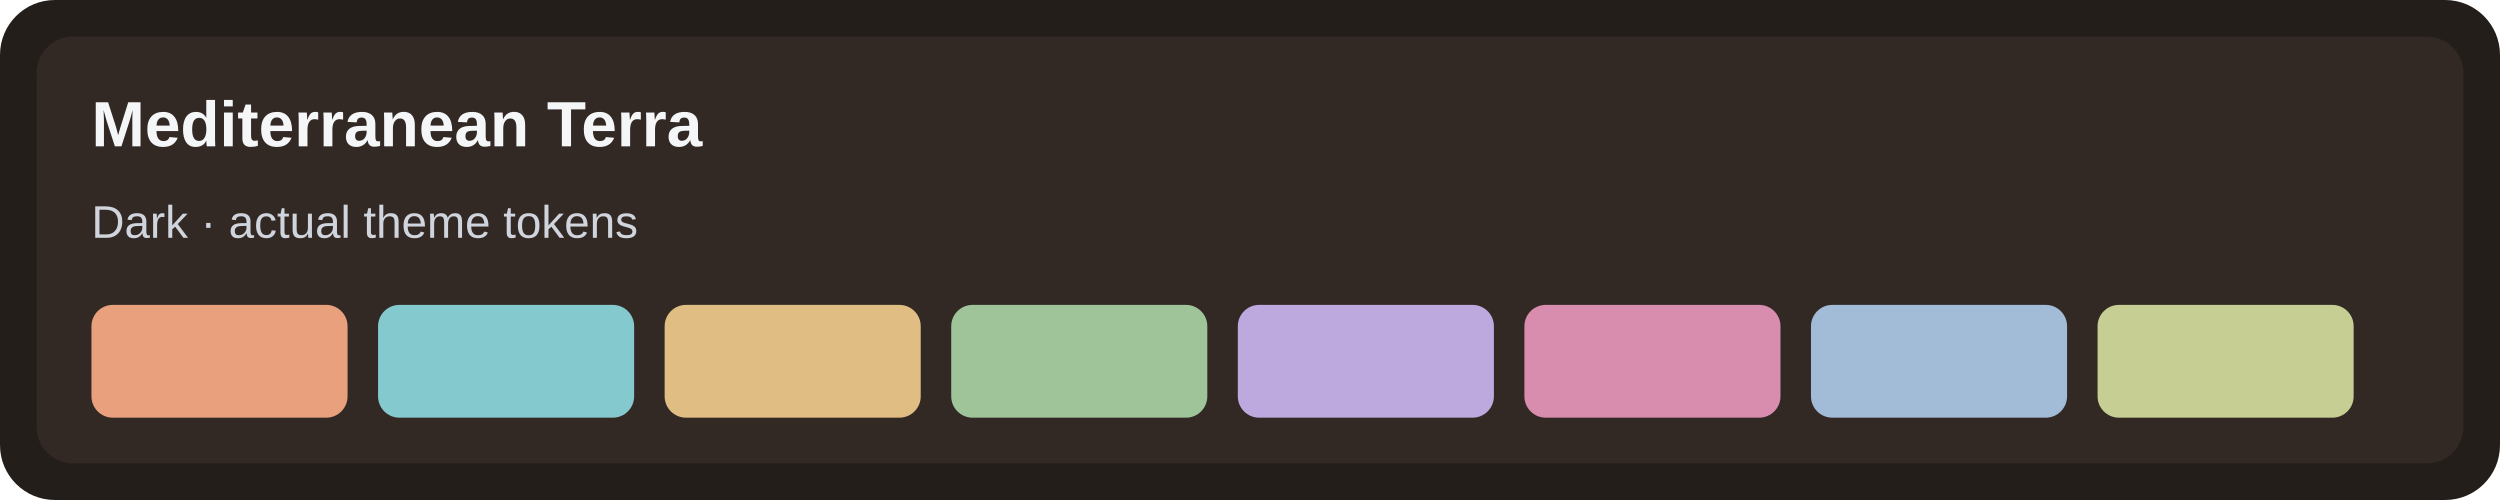
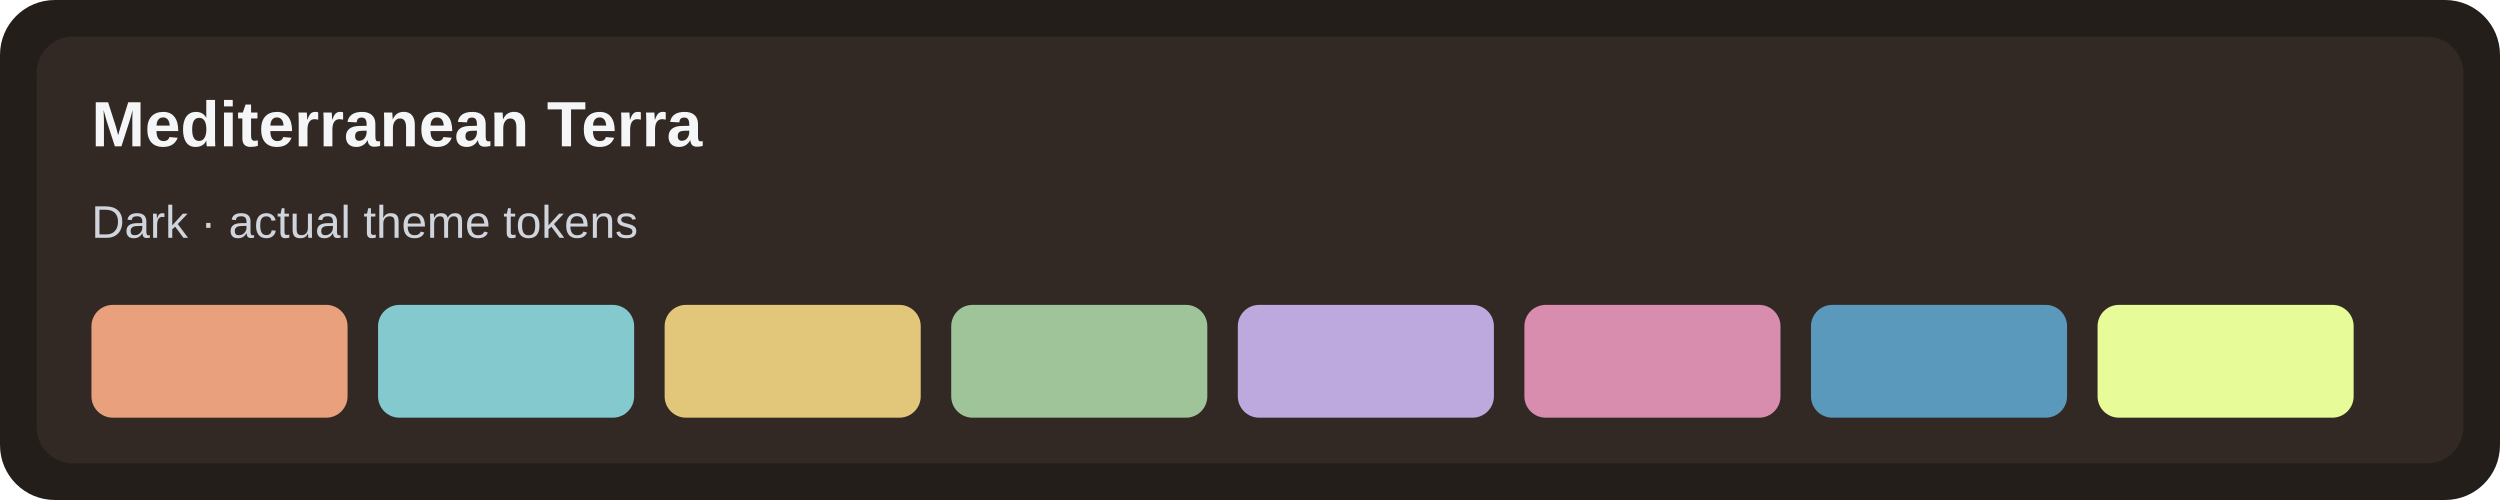
<svg xmlns="http://www.w3.org/2000/svg" width="820" height="164" viewBox="0 0 820 164">
  <rect width="820" height="164" rx="18" fill="#241E1B" />
  <rect x="12" y="12" width="796" height="140" rx="12" fill="#322824" />
  <text x="30" y="48" fill="#F4F6F8" font-family="Segoe UI,Arial,sans-serif" font-size="21" font-weight="650">Mediterranean Terra</text>
  <text x="30" y="78" fill="#D0D4DC" font-family="Segoe UI,Arial,sans-serif" font-size="15">Dark · actual theme tokens</text>
  <rect x="30" y="100" width="84" height="37" rx="7" fill="#E8A17C" />
  <rect x="124" y="100" width="84" height="37" rx="7" fill="#83C9CD" />
-   <rect x="218" y="100" width="84" height="37" rx="7" fill="#DFBD83" />
+   <rect x="218" y="100" width="84" height="37" rx="7" fill="#E2C77B" />
  <rect x="312" y="100" width="84" height="37" rx="7" fill="#9FC49A" />
  <rect x="406" y="100" width="84" height="37" rx="7" fill="#BEA9DF" />
  <rect x="500" y="100" width="84" height="37" rx="7" fill="#D98DAE" />
-   <rect x="594" y="100" width="84" height="37" rx="7" fill="#A2BBD6" />
-   <rect x="688" y="100" width="84" height="37" rx="7" fill="#C6CE93" />
+   <rect x="594" y="100" width="84" height="37" rx="7" fill="#5B99BC" />
+   <rect x="688" y="100" width="84" height="37" rx="7" fill="#E7FB98" />
</svg>
